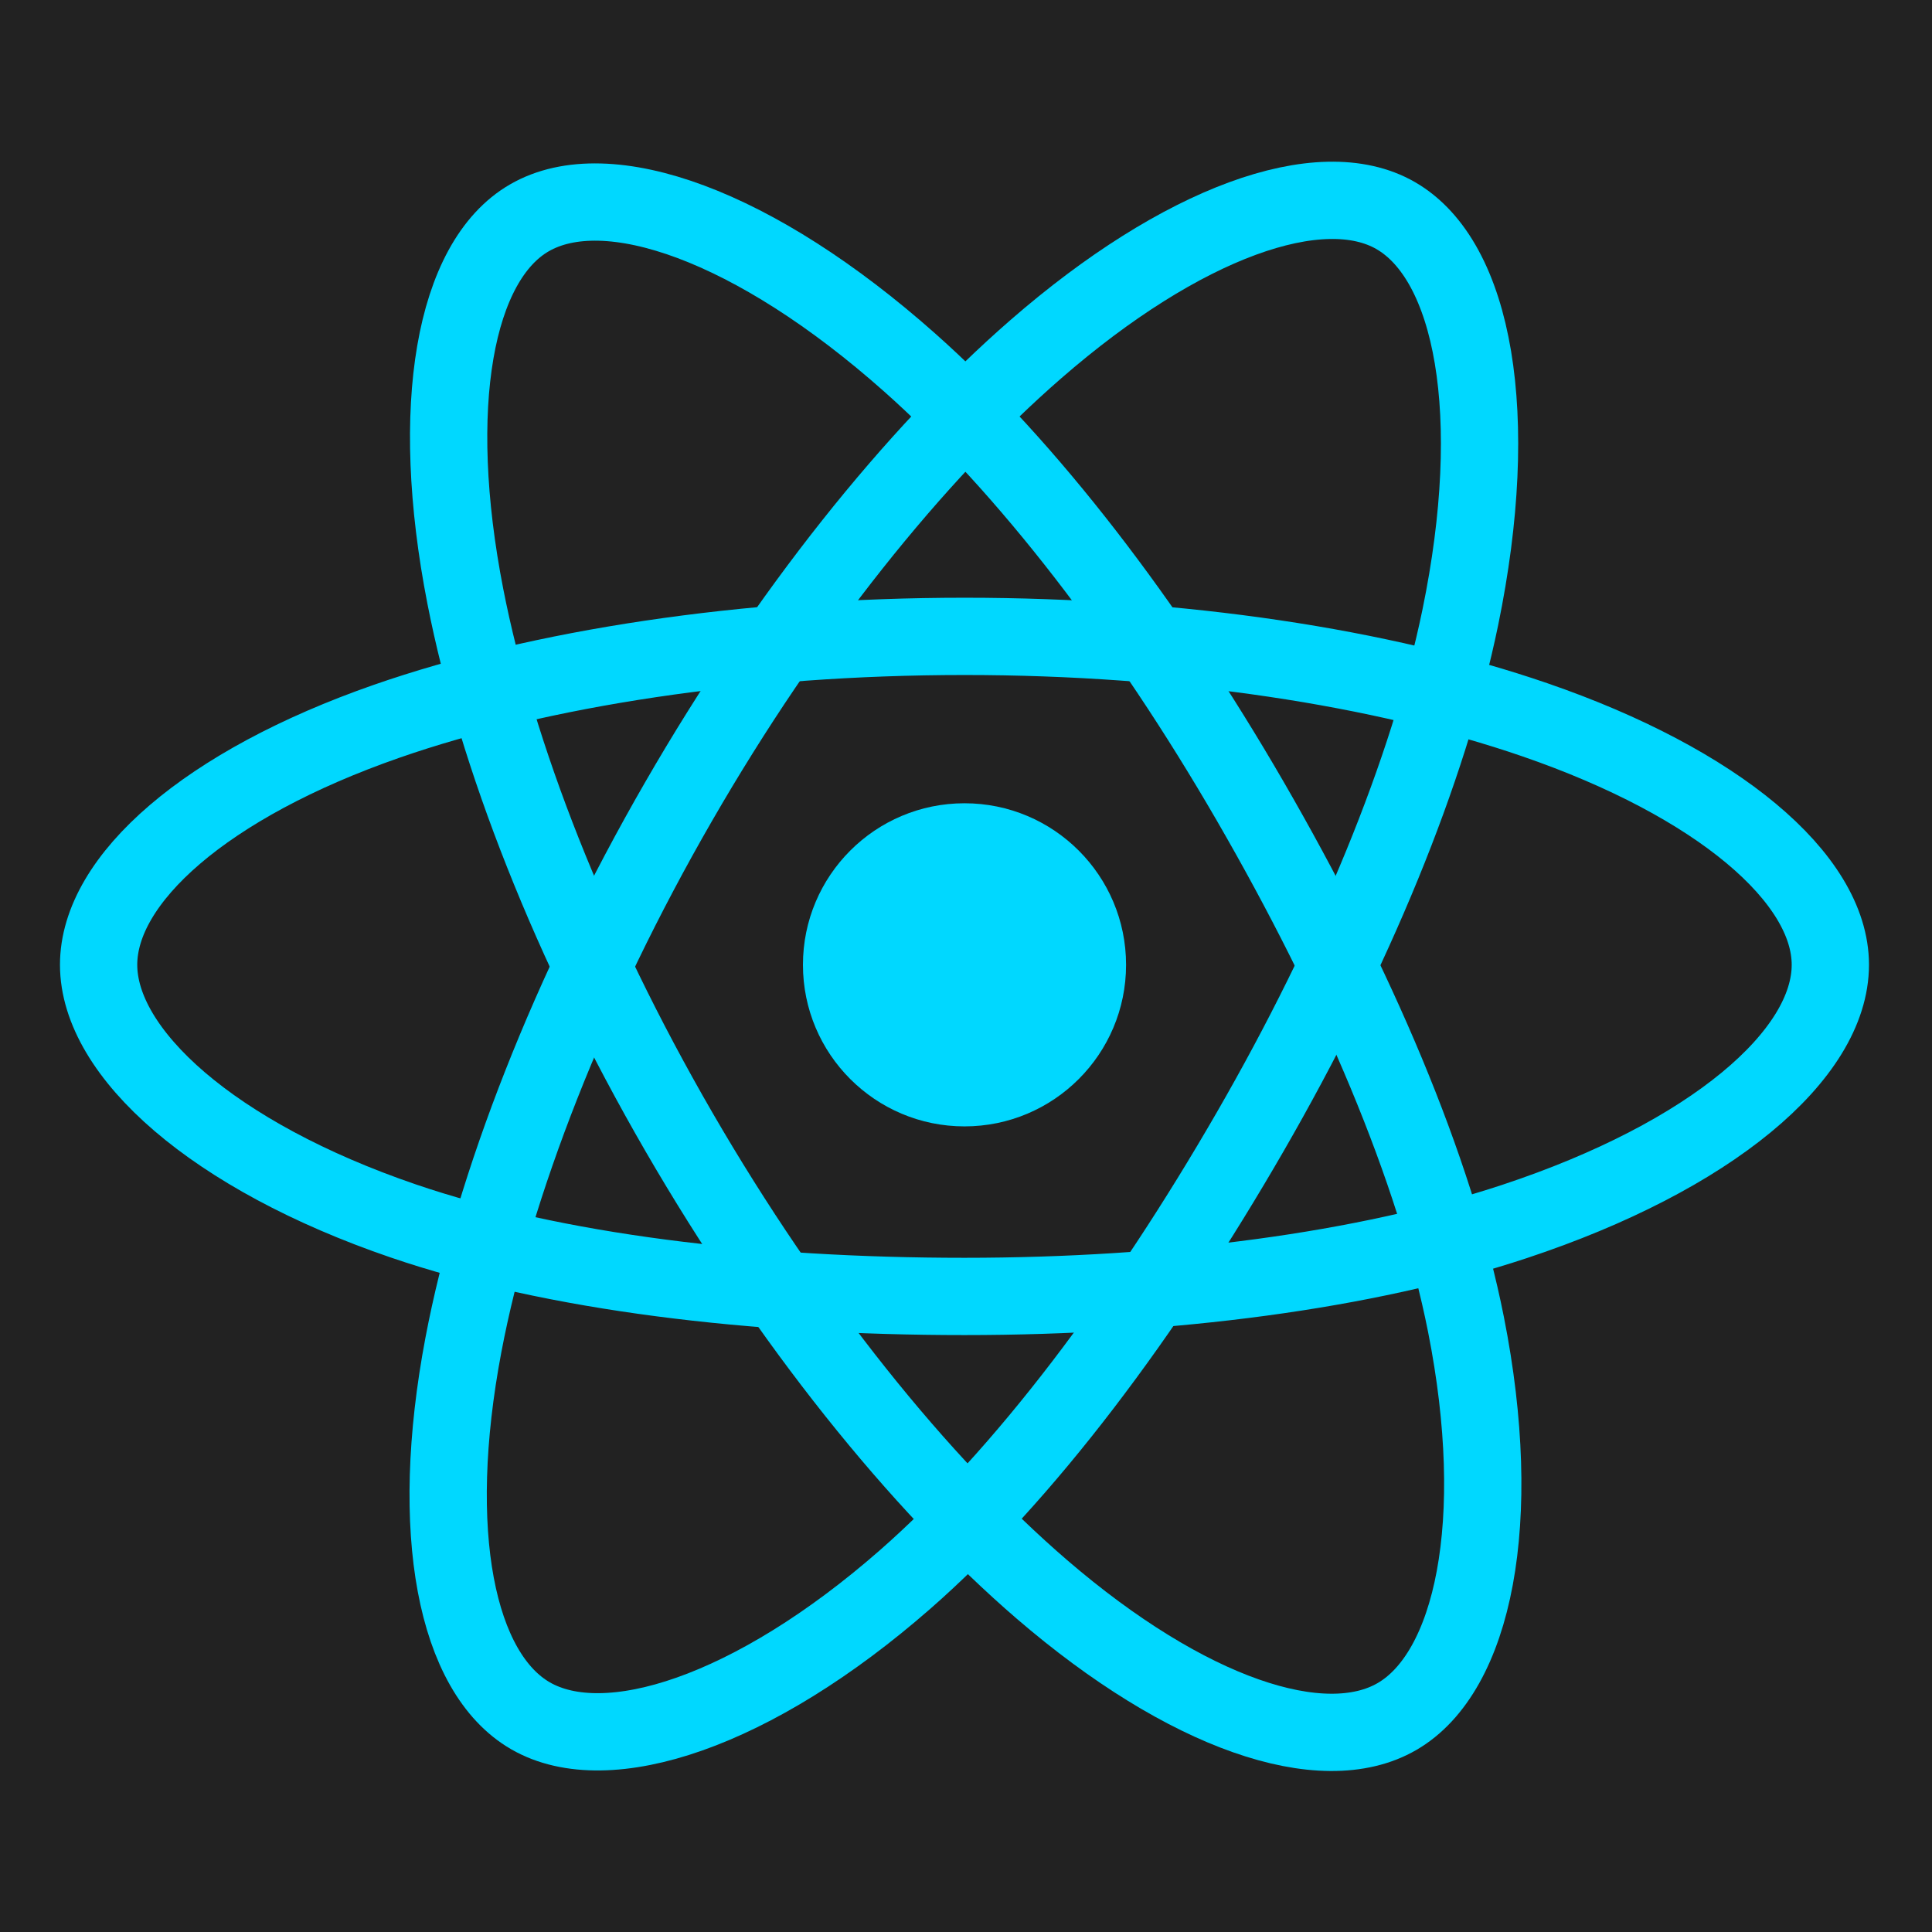
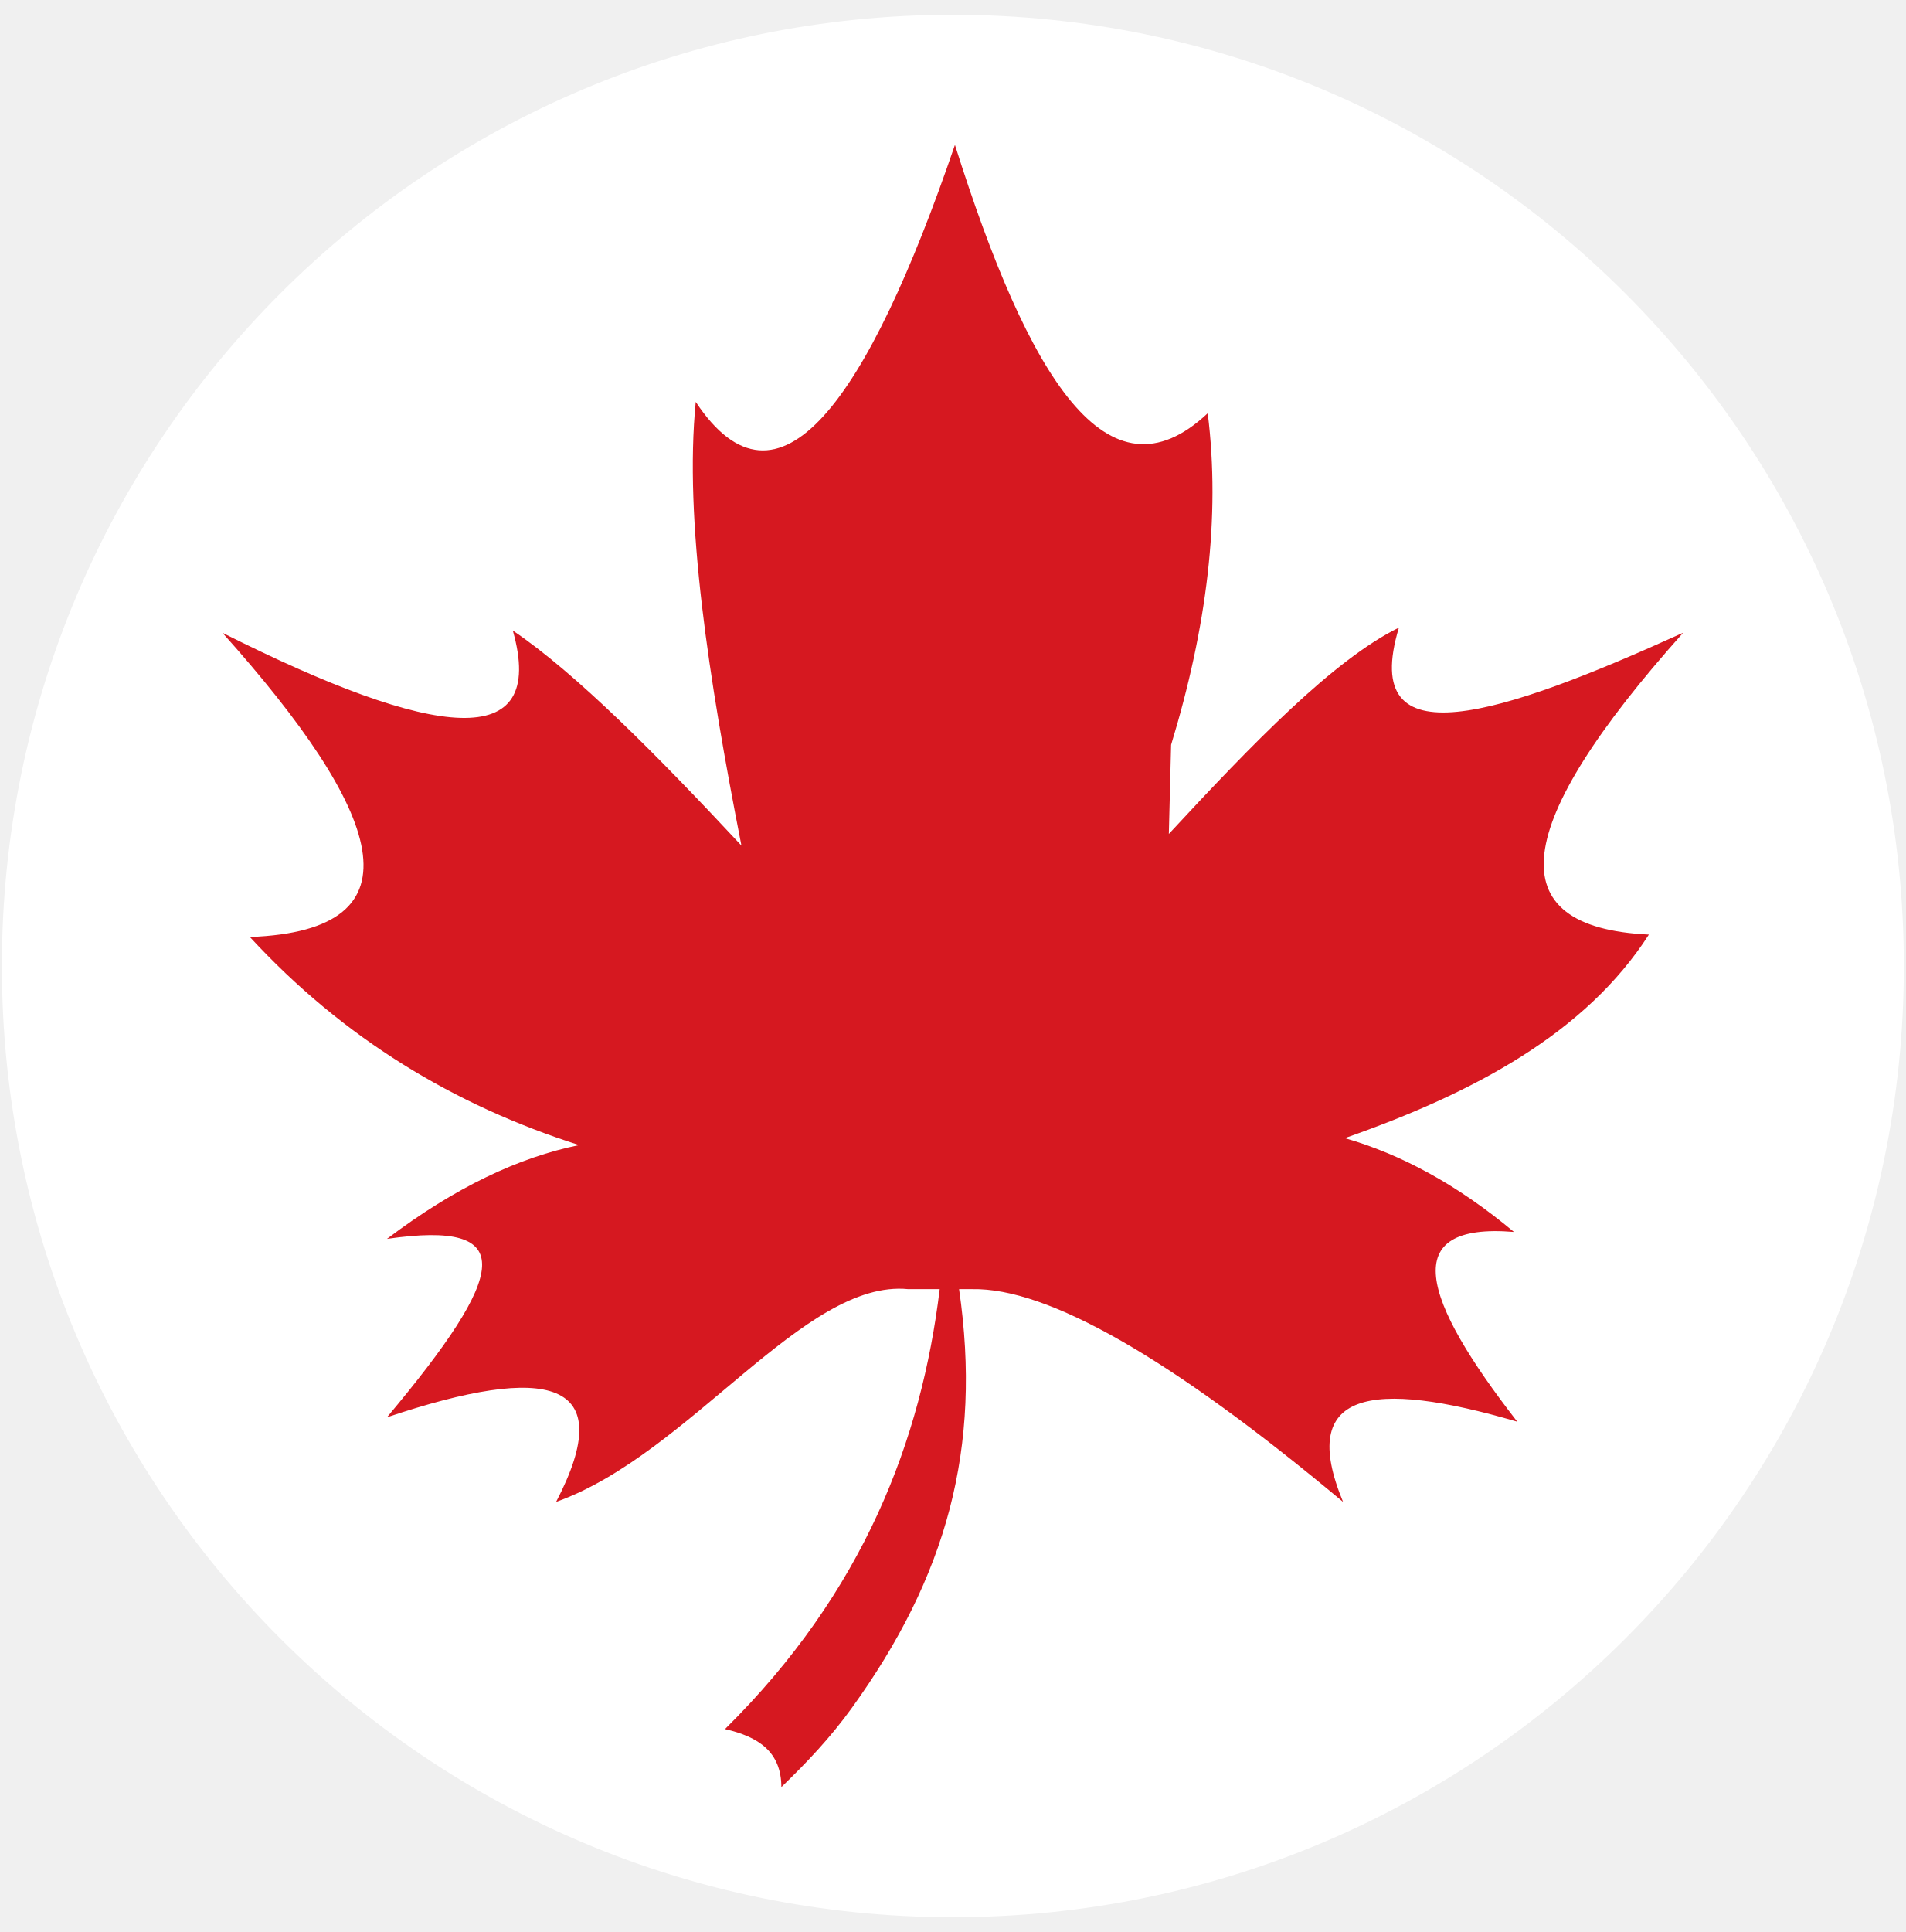
- <svg xmlns="http://www.w3.org/2000/svg" id="Layer_2" viewBox="0 0 3618.6 3618.6" width="3618.6" height="3618.6">
-   <style>.st0{fill:#222}.st1{fill:#00d8ff}.st2{fill:none;stroke:#00d8ff;stroke-width:144.746;stroke-miterlimit:10}</style>
-   <path class="st0" d="M0 0h3618.6v3618.6H0z" />
-   <circle class="st1" cx="1806.5" cy="1807.1" r="302.6" />
-   <path class="st2" d="M1806.5 1191.9c406.2 0 783.6 58.3 1068.1 156.2 342.8 118 553.6 296.9 553.6 458.9 0 168.8-223.4 358.9-591.5 480.8-278.3 92.2-644.6 140.4-1030.2 140.4-395.4 0-769.7-45.2-1051.2-141.4-356.1-121.7-570.6-314.2-570.6-479.8 0-160.7 201.3-338.2 539.3-456 285.6-99.5 672.3-159.1 1082.5-159.1z" />
-   <path class="st2" d="M1271 1501.3c202.9-351.9 442-649.7 669-847.2 273.5-238 533.8-331.2 674.1-250.3 146.2 84.3 199.3 372.8 121 752.7-59.2 287.2-200.4 628.5-393.1 962.6-197.5 342.5-423.7 644.2-647.6 840-283.3 247.7-557.3 337.3-700.7 254.6-139.2-80.3-192.4-343.3-125.7-695 56.4-297.4 198-662.1 403-1017.4z" />
-   <path class="st2" d="M1271.5 2119.8c-203.5-351.6-342.1-707.4-399.9-1002.7-69.6-355.8-20.4-627.9 119.8-709 146.1-84.6 422.5 13.5 712.5 271 219.3 194.7 444.4 487.5 637.6 821.3 198.1 342.2 346.6 688.8 404.3 980.5 73.1 369.2 13.9 651.3-129.4 734.2-139.1 80.5-393.5-4.7-664.9-238.2-229.2-197.3-474.5-502.1-680-857.1z" />
+ <svg xmlns="http://www.w3.org/2000/svg" version="1.1" id="Layer_1" x="0px" y="0px" viewBox="0 0 121.24 122.88" style="enable-background:new 0 0 121.24 122.88; fill: #d61820;" xml:space="preserve">
+   <defs id="defs11" />
+   <style type="text/css" id="style2">.st0{fill-rule:evenodd;clip-rule:evenodd;}</style>
+   <g id="layer2">
+     <circle style="fill:#ffffff;stroke-width:1.406;fill-opacity:1" id="path848" cx="60.62" cy="61.44" r="60.5" />
+     <g id="g6-5" style="opacity:0.999;fill:#d61820" transform="matrix(0.85,0,0,0.85,14.13775,9.216)">
+       <path class="st0" d="m 55.15,85.62 c 1.73,11.9 -0.93,21.51 -8.05,31.37 -1.6,2.21 -3.29,3.99 -5.25,5.89 -0.01,-2.63 -1.69,-3.76 -4.22,-4.34 C 48.04,108.25 52.33,96.9 53.7,85.62 h -2.36 c -7.79,-0.77 -16.33,12.35 -26.35,15.92 4.77,-9.16 -0.56,-10.4 -12.66,-6.33 9.05,-10.8 9.93,-14.79 0,-13.35 5.13,-3.88 9.9,-6.11 14.38,-7.02 C 17.38,71.87 9.08,66.87 2.07,59.27 15.23,58.79 12,49.9 0.02,36.51 c 15.93,8.01 24.33,9.02 21.73,-0.17 4.71,3.18 10.75,9.27 17.11,16.09 -2.45,-12.5 -4.29,-24.34 -3.42,-33.2 6.19,9.33 12.86,-0.11 19.4,-19.23 5.51,17.44 11.43,27.12 18.92,20.08 0.97,7.76 -0.07,16.06 -2.74,24.81 l -0.17,6.67 c 6.21,-6.7 12.31,-13.03 17.22,-15.44 -3.05,10.09 7.63,6.57 21.28,0.38 -12.92,14.44 -13.94,22.06 -2.57,22.59 -4.73,7.36 -13.07,11.84 -22.76,15.23 4.22,1.21 8.44,3.49 12.66,7.02 -8.73,-0.72 -6.9,5 0.25,14.2 -10.92,-3.2 -16.49,-2.33 -13.04,6 C 70.98,90.74 61.77,85.51 56.13,85.62 Z" id="path4-5" />
+     </g>
+   </g>
+   <g id="layer1" />
</svg>
